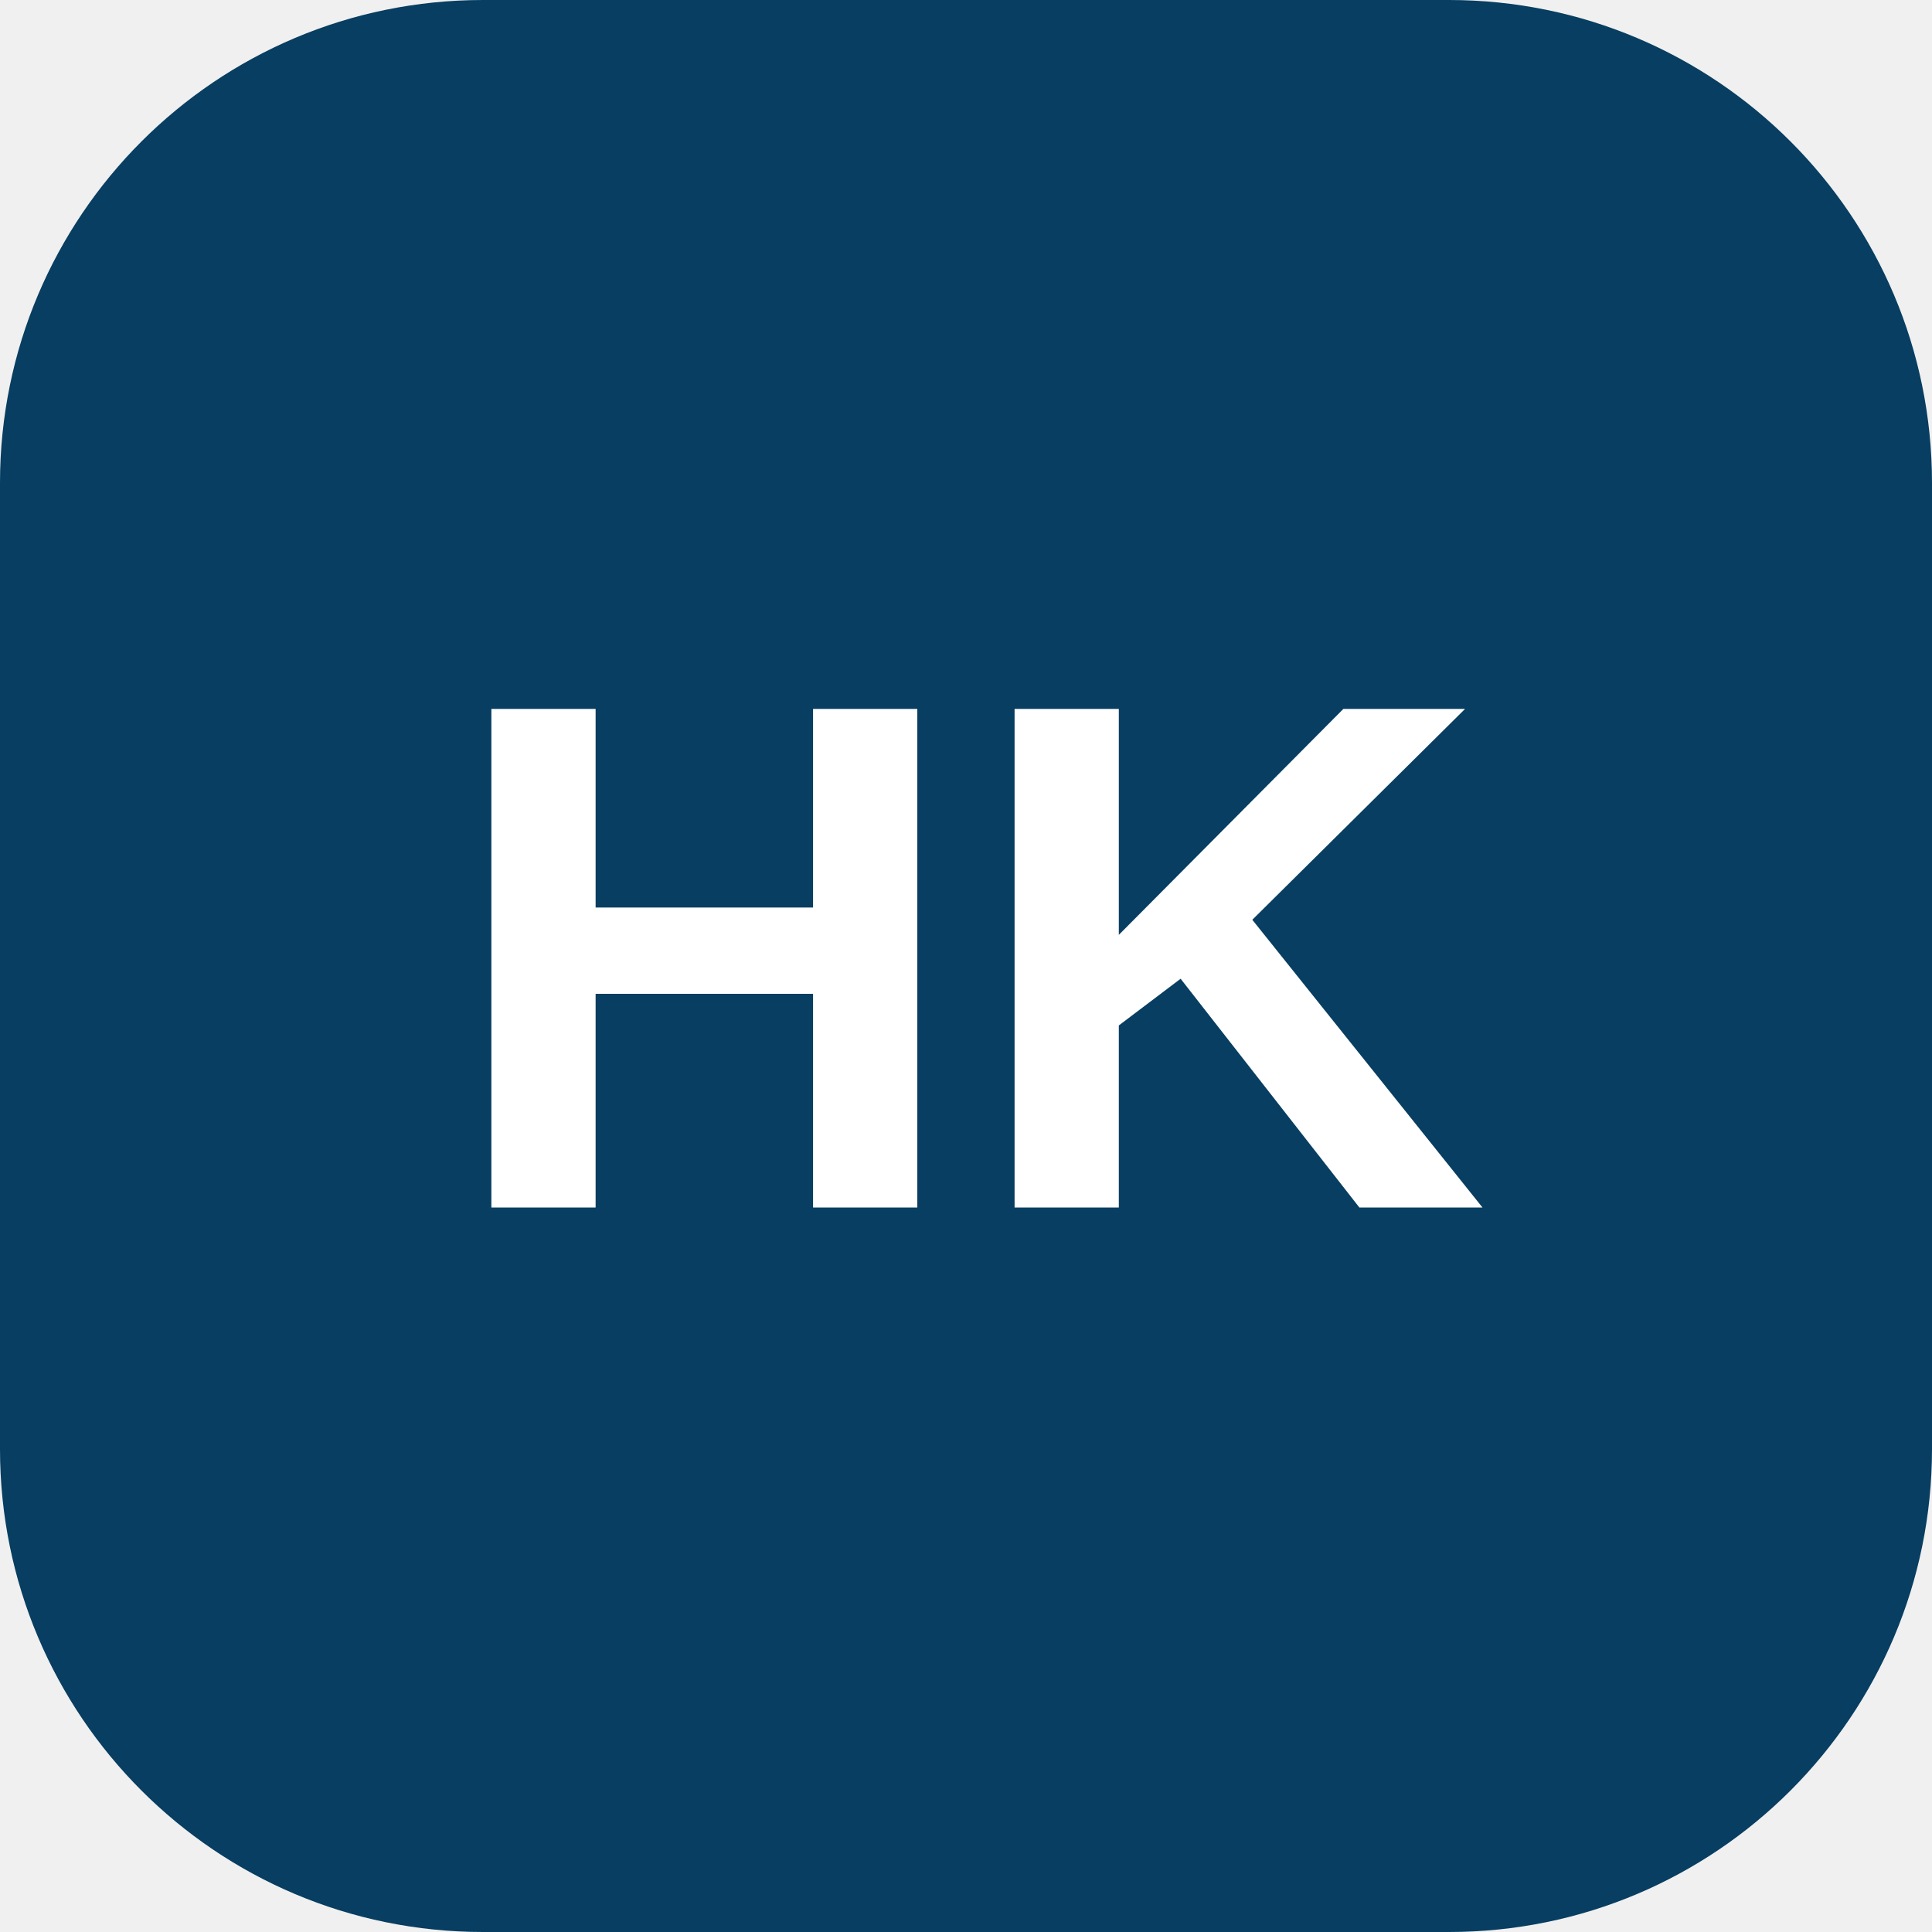
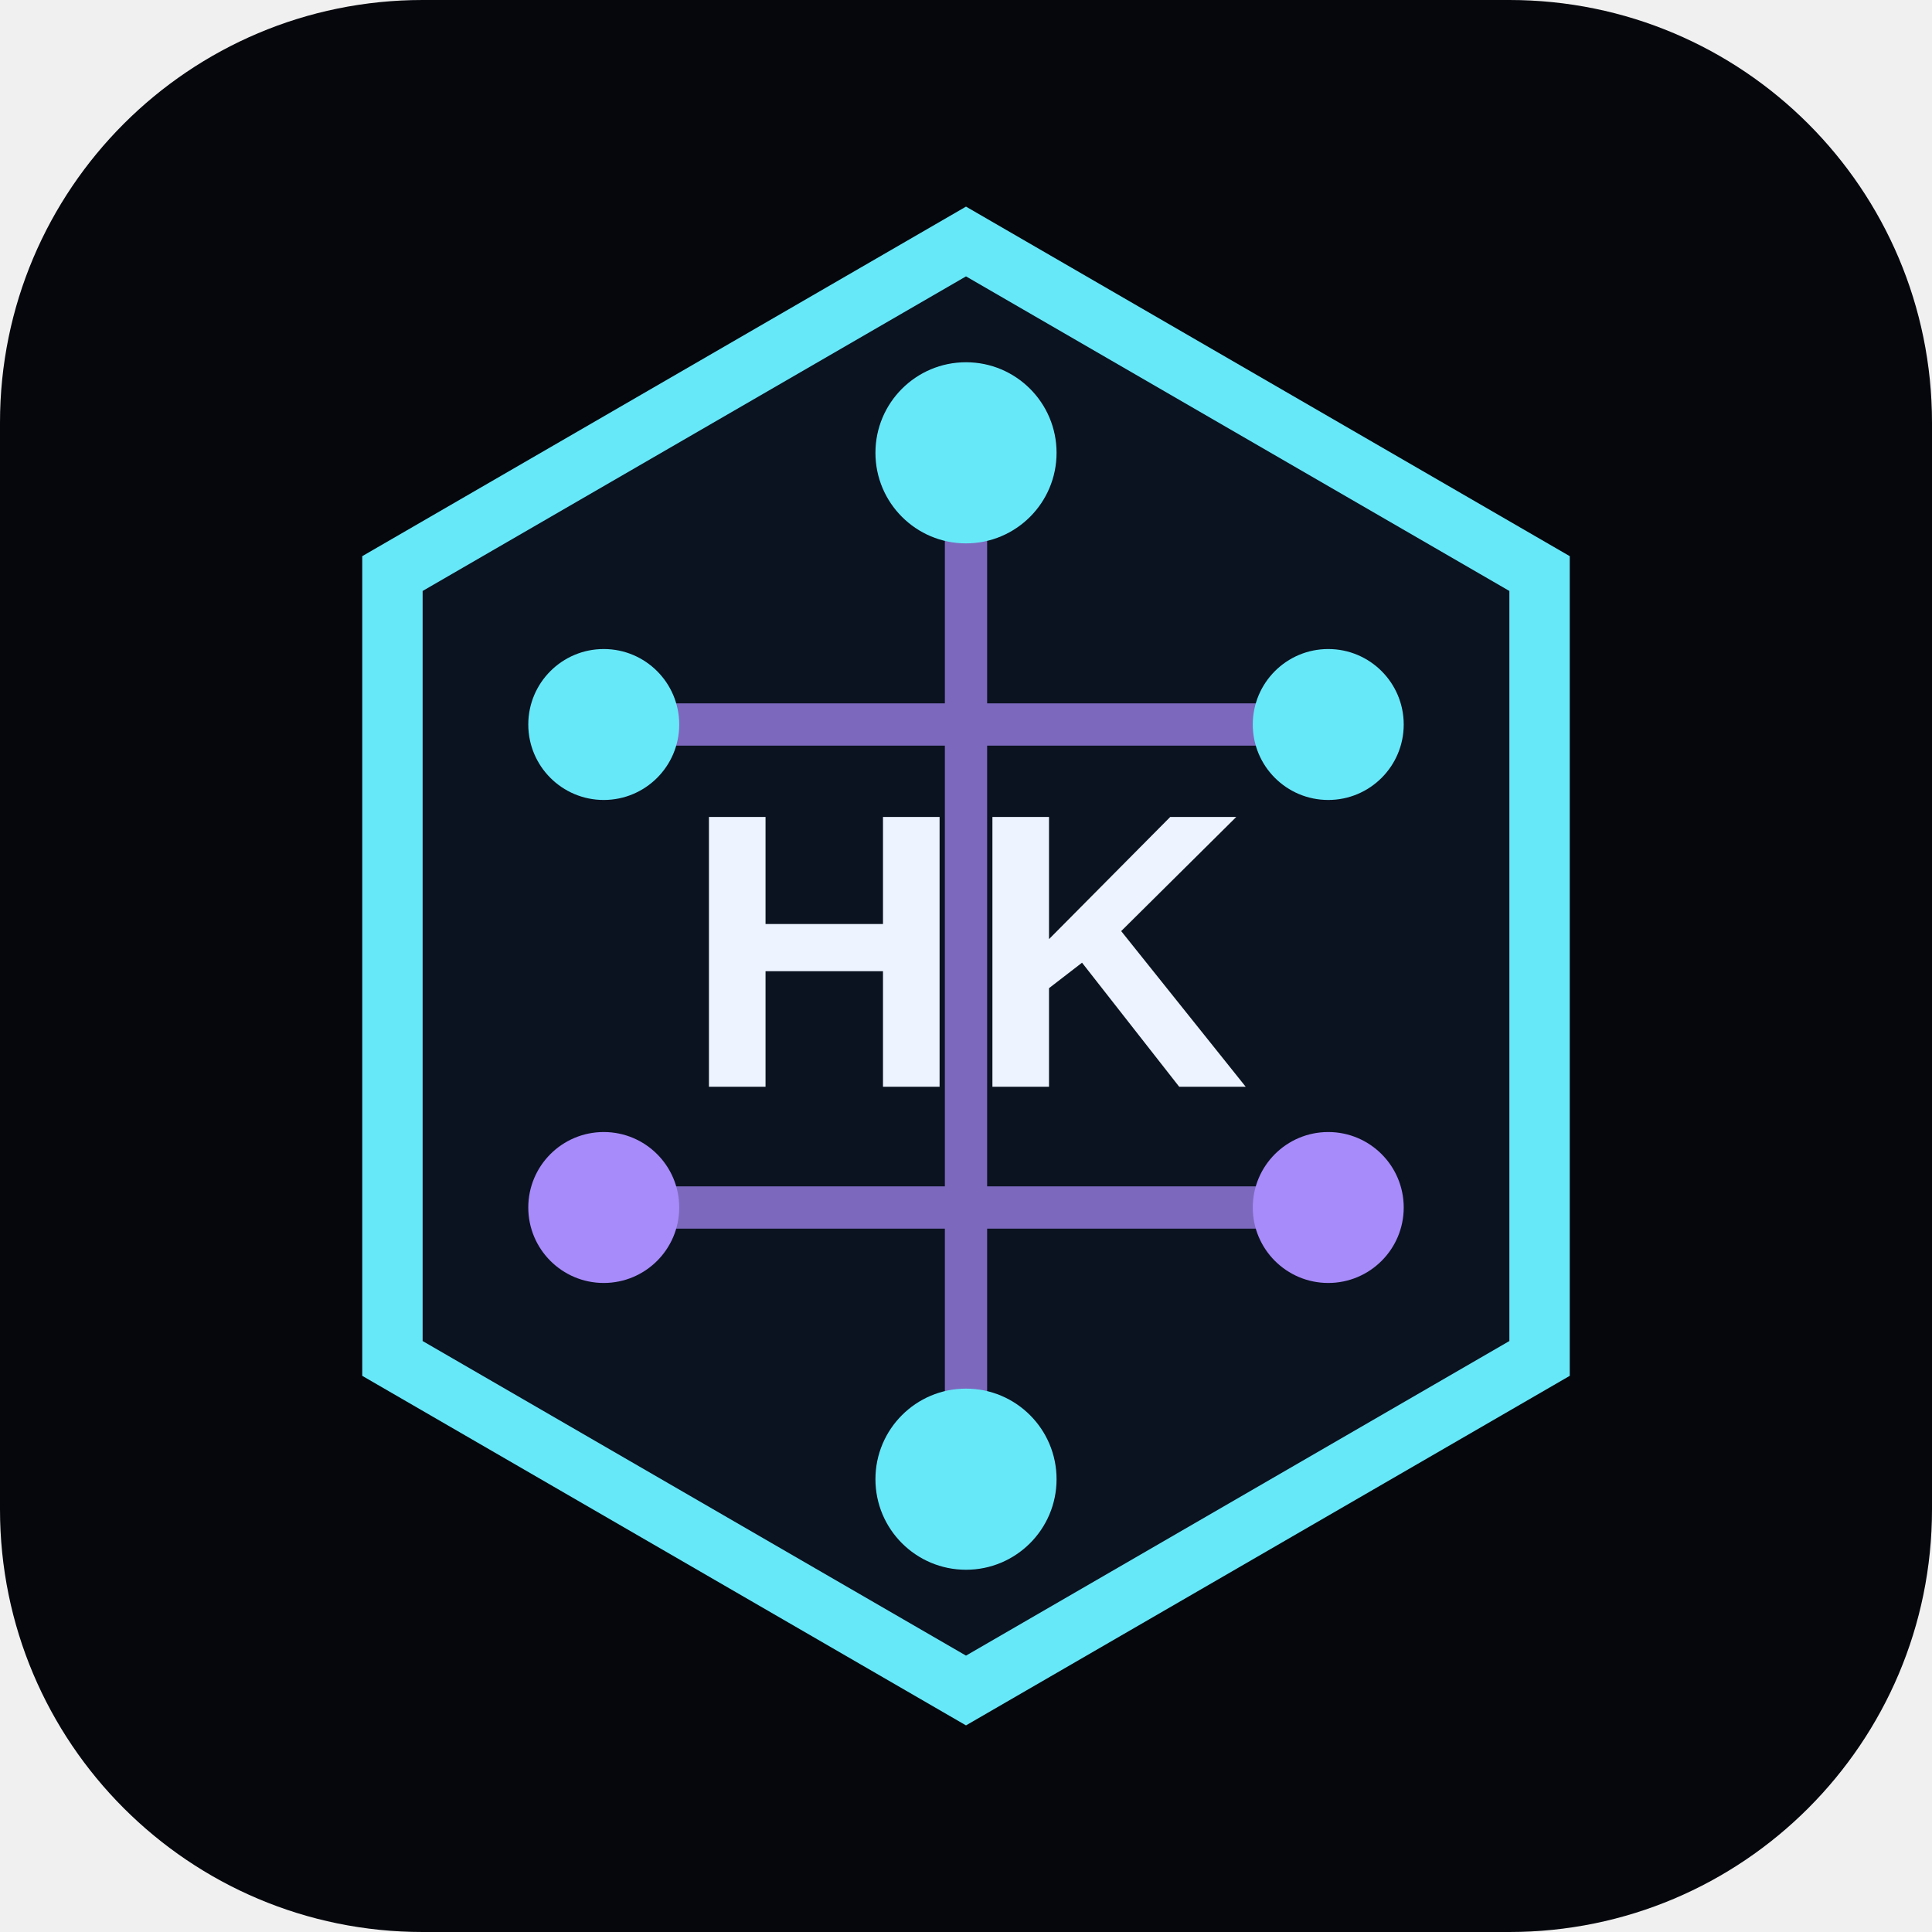
<svg xmlns="http://www.w3.org/2000/svg" viewBox="0 0 64 64">
-   <rect width="64" height="64" rx="16" fill="#073e61" />
-   <text x="32" y="40" text-anchor="middle" font-family="Arial, sans-serif" font-size="24" font-weight="700" fill="#ffffff">HK</text>
+   <rect width="64" height="64" rx="14" fill="#05070d" />
+   <path d="M32 8 51 19v26L32 56 13 45V19Z" fill="#0b1220" stroke="#67e8f9" stroke-width="2" />
+   <path d="M20 24h24M20 40h24M32 15v34" stroke="#a78bfa" stroke-width="1.4" opacity=".72" />
+   <circle cx="32" cy="15" r="3" fill="#67e8f9" />
+   <circle cx="20" cy="24" r="2.5" fill="#67e8f9" />
+   <circle cx="44" cy="24" r="2.5" fill="#67e8f9" />
+   <circle cx="20" cy="40" r="2.5" fill="#a78bfa" />
+   <circle cx="44" cy="40" r="2.5" fill="#a78bfa" />
+   <circle cx="32" cy="49" r="3" fill="#67e8f9" />
+   <text x="32" y="36" text-anchor="middle" font-family="Arial, sans-serif" font-size="13" font-weight="700" fill="#edf4ff">HK</text>
</svg>
